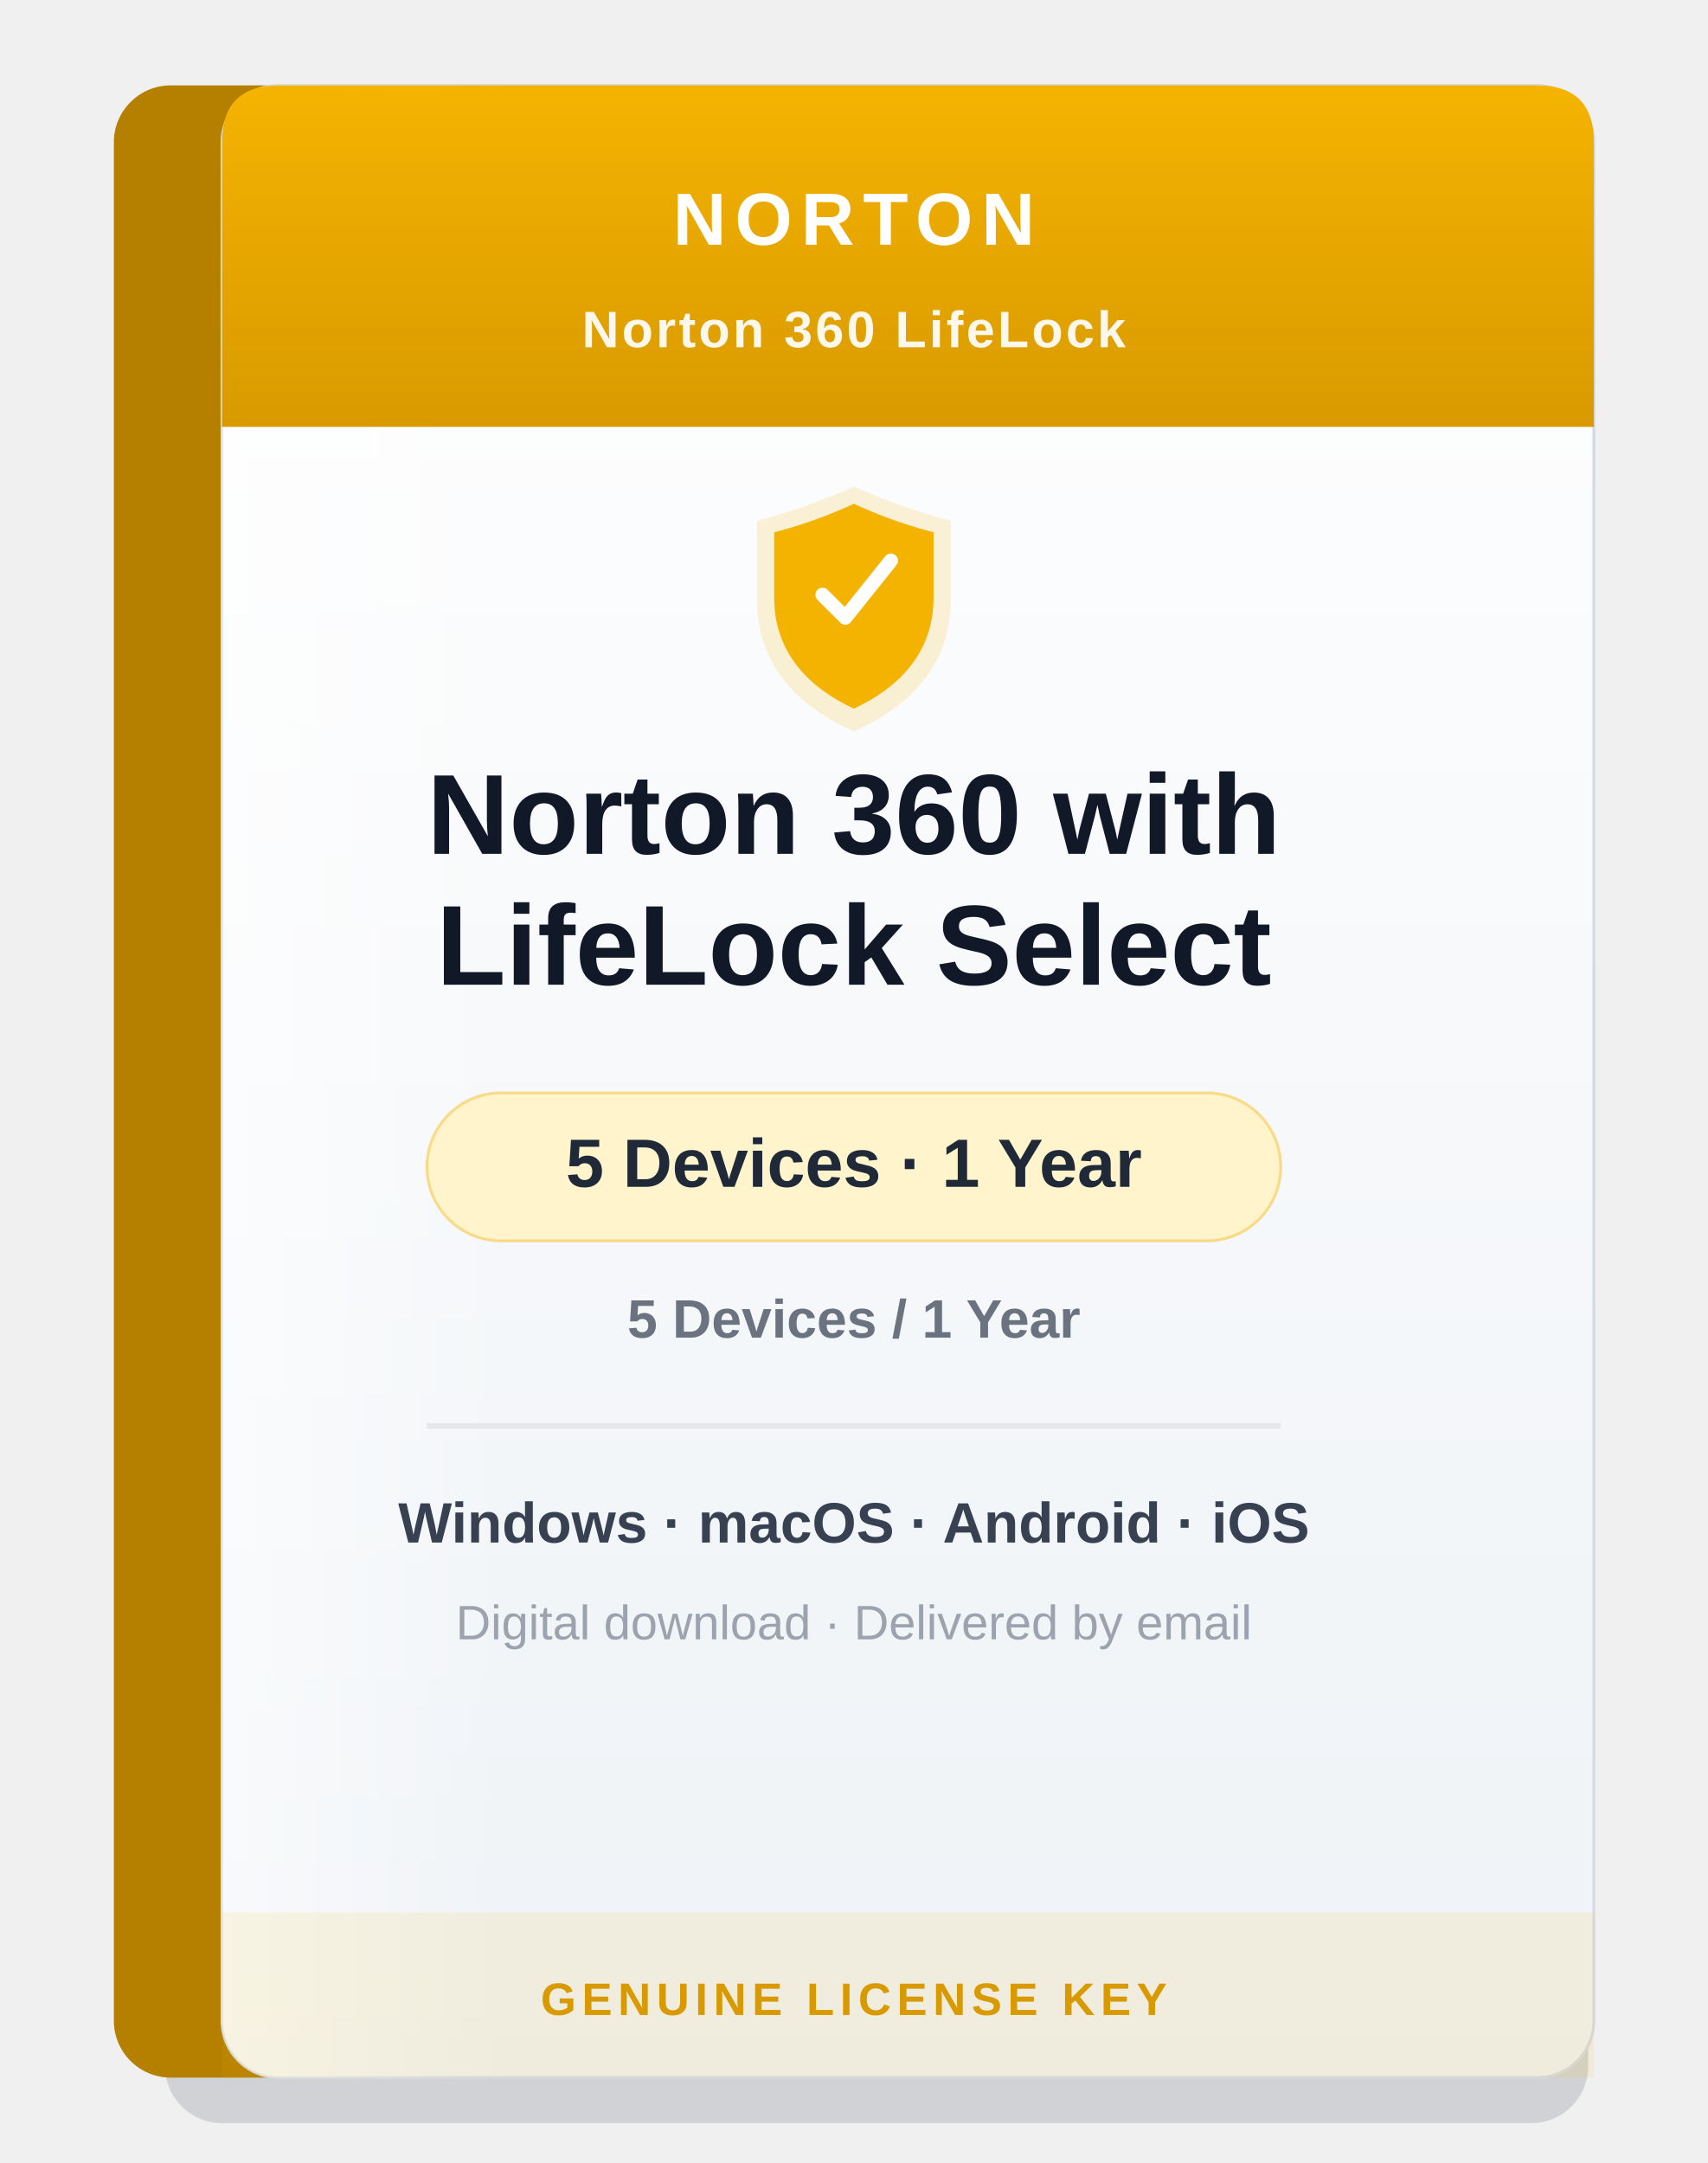
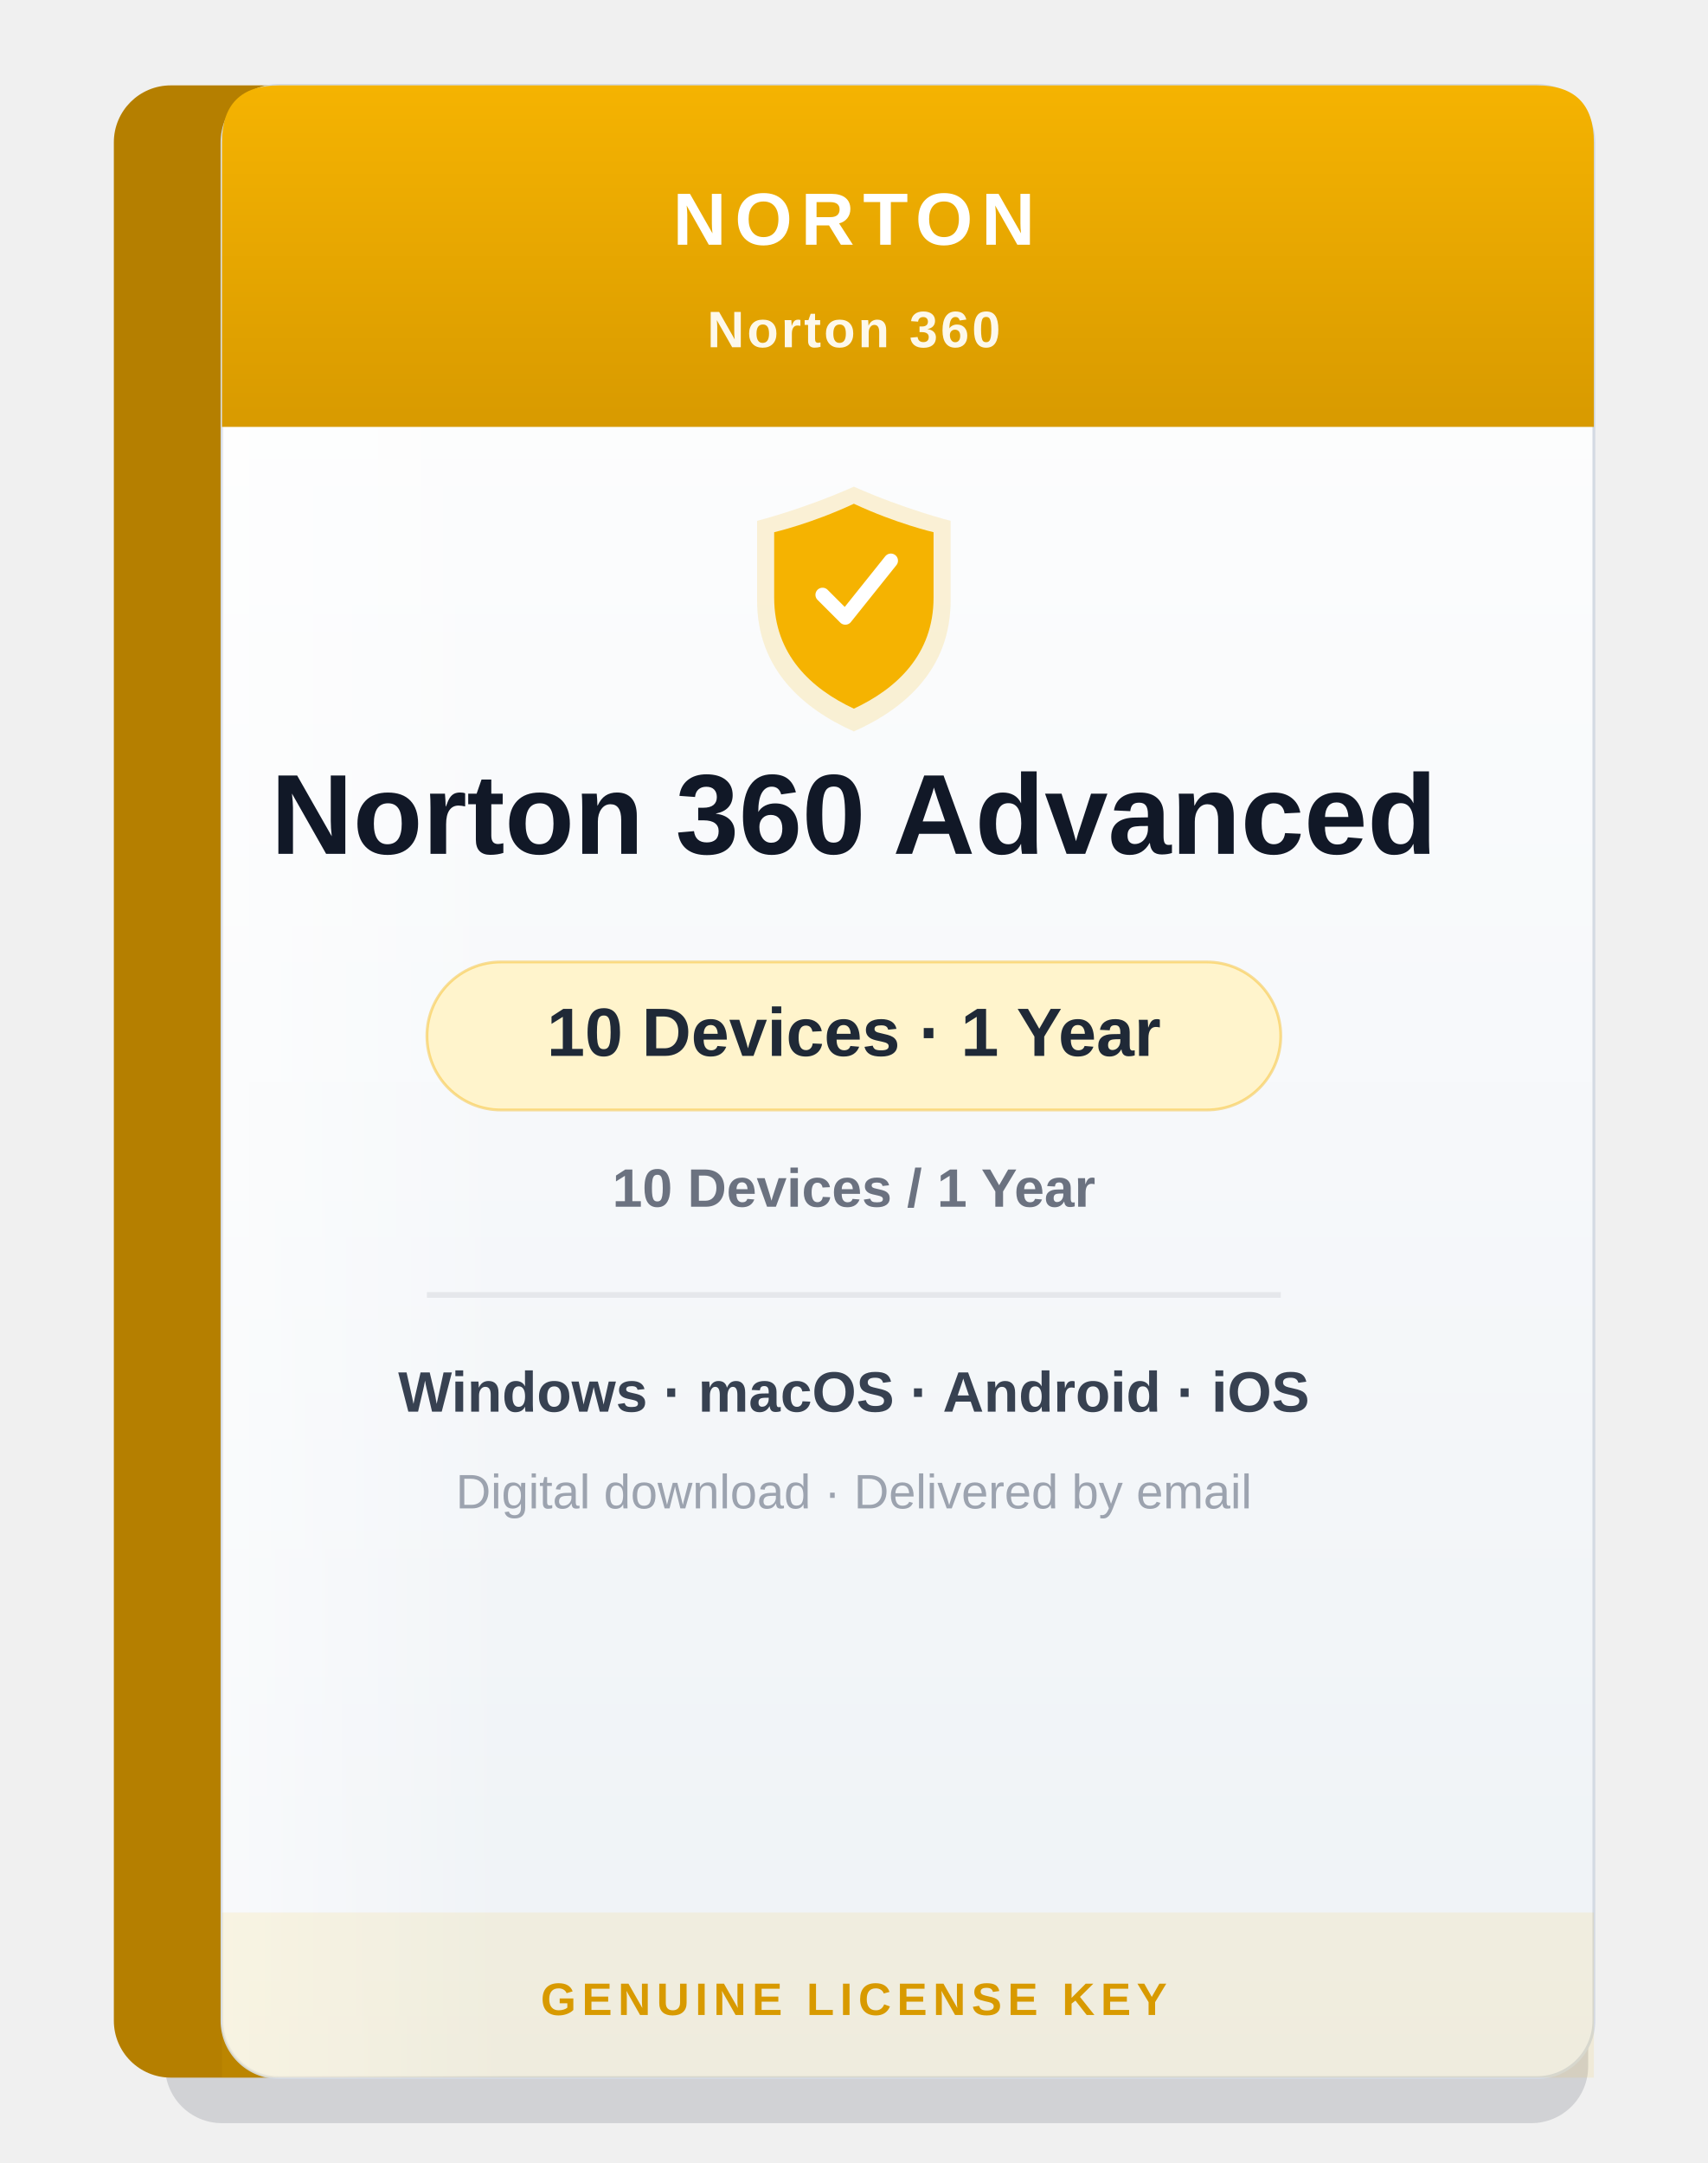
<svg xmlns="http://www.w3.org/2000/svg" width="600" height="760" viewBox="0 0 600 760">
  <defs>
    <linearGradient id="face" x1="0" y1="0" x2="0" y2="1">
      <stop offset="0" stop-color="#FFFFFF" />
      <stop offset="1" stop-color="#EEF2F6" />
    </linearGradient>
    <linearGradient id="band" x1="0" y1="0" x2="0" y2="1">
      <stop offset="0" stop-color="#F5B301" />
      <stop offset="1" stop-color="#D89A00" />
    </linearGradient>
    <linearGradient id="gloss" x1="0" y1="0" x2="1" y2="0">
      <stop offset="0" stop-color="#FFFFFF" stop-opacity="0.55" />
      <stop offset="0.5" stop-color="#FFFFFF" stop-opacity="0" />
    </linearGradient>
  </defs>
  <rect x="58" y="46" width="500" height="700" rx="20" fill="#0F172A" opacity="0.14" />
  <rect x="40" y="30" width="86" height="700" rx="20" fill="#B57F00" />
  <rect x="78" y="30" width="482" height="700" rx="20" fill="url(#face)" stroke="#D4DAE3" />
  <rect x="78" y="30" width="200" height="700" rx="20" fill="url(#gloss)" />
  <path d="M78 50 Q78 30 98 30 L540 30 Q560 30 560 50 L560 150 L78 150 Z" fill="url(#band)" />
  <text x="300" y="86" text-anchor="middle" font-family="Segoe UI, Arial, sans-serif" font-size="26" font-weight="800" letter-spacing="3" fill="#FFFFFF">NORTON</text>
-   <text x="300" y="122" text-anchor="middle" font-family="Segoe UI, Arial, sans-serif" font-size="18" font-weight="600" letter-spacing="1" fill="#FFFFFF" opacity="0.92">Norton 360 LifeLock</text>
+   <text x="300" y="122" text-anchor="middle" font-family="Segoe UI, Arial, sans-serif" font-size="18" font-weight="600" letter-spacing="1" fill="#FFFFFF" opacity="0.92">Norton 360</text>
  <g transform="translate(300 205)">
    <path d="M0 -34 C18 -26 34 -22 34 -22 L34 6 C34 30 18 44 0 52 C-18 44 -34 30 -34 6 L-34 -22 C-34 -22 -18 -26 0 -34 Z" fill="#F5B301" opacity="0.16" />
    <path d="M0 -28 C15 -21 28 -18 28 -18 L28 5 C28 25 15 37 0 44 C-15 37 -28 25 -28 5 L-28 -18 C-28 -18 -15 -21 0 -28 Z" fill="#F5B301" />
    <path d="M-11 4 L-3 12 L13 -8" stroke="#FFFFFF" stroke-width="5" fill="none" stroke-linecap="round" stroke-linejoin="round" />
  </g>
-   <text x="300" y="300" text-anchor="middle" font-family="Segoe UI, Arial, sans-serif" font-size="40" font-weight="800" fill="#111827">Norton 360 with</text>
-   <text x="300" y="346" text-anchor="middle" font-family="Segoe UI, Arial, sans-serif" font-size="40" font-weight="800" fill="#111827">LifeLock Select</text>
-   <rect x="150" y="384" width="300" height="52" rx="26" fill="#FFF4CC" stroke="#F5B301" stroke-opacity="0.4" />
-   <text x="300" y="417" text-anchor="middle" font-family="Segoe UI, Arial, sans-serif" font-size="24" font-weight="700" fill="#1F2937">5 Devices · 1 Year</text>
-   <text x="300" y="470" text-anchor="middle" font-family="Segoe UI, Arial, sans-serif" font-size="19" font-weight="600" fill="#6B7280">5 Devices / 1 Year</text>
-   <rect x="150" y="500" width="300" height="2" fill="#E5E7EB" />
-   <text x="300" y="542" text-anchor="middle" font-family="Segoe UI, Arial, sans-serif" font-size="20" font-weight="600" fill="#374151">Windows · macOS · Android · iOS</text>
-   <text x="300" y="576" text-anchor="middle" font-family="Segoe UI, Arial, sans-serif" font-size="17" fill="#9CA3AF">Digital download · Delivered by email</text>
+   <text x="300" y="300" text-anchor="middle" font-family="Segoe UI, Arial, sans-serif" font-size="40" font-weight="800" fill="#111827">Norton 360 Advanced</text>
+   <rect x="150" y="338" width="300" height="52" rx="26" fill="#FFF4CC" stroke="#F5B301" stroke-opacity="0.4" />
+   <text x="300" y="371" text-anchor="middle" font-family="Segoe UI, Arial, sans-serif" font-size="24" font-weight="700" fill="#1F2937">10 Devices · 1 Year</text>
+   <text x="300" y="424" text-anchor="middle" font-family="Segoe UI, Arial, sans-serif" font-size="19" font-weight="600" fill="#6B7280">10 Devices / 1 Year</text>
+   <rect x="150" y="454" width="300" height="2" fill="#E5E7EB" />
+   <text x="300" y="496" text-anchor="middle" font-family="Segoe UI, Arial, sans-serif" font-size="20" font-weight="600" fill="#374151">Windows · macOS · Android · iOS</text>
+   <text x="300" y="530" text-anchor="middle" font-family="Segoe UI, Arial, sans-serif" font-size="17" fill="#9CA3AF">Digital download · Delivered by email</text>
  <rect x="78" y="672" width="482" height="58" rx="0" fill="#F5B301" opacity="0.10" />
  <text x="300" y="708" text-anchor="middle" font-family="Segoe UI, Arial, sans-serif" font-size="16" font-weight="700" letter-spacing="2" fill="#D89A00">GENUINE LICENSE KEY</text>
</svg>
